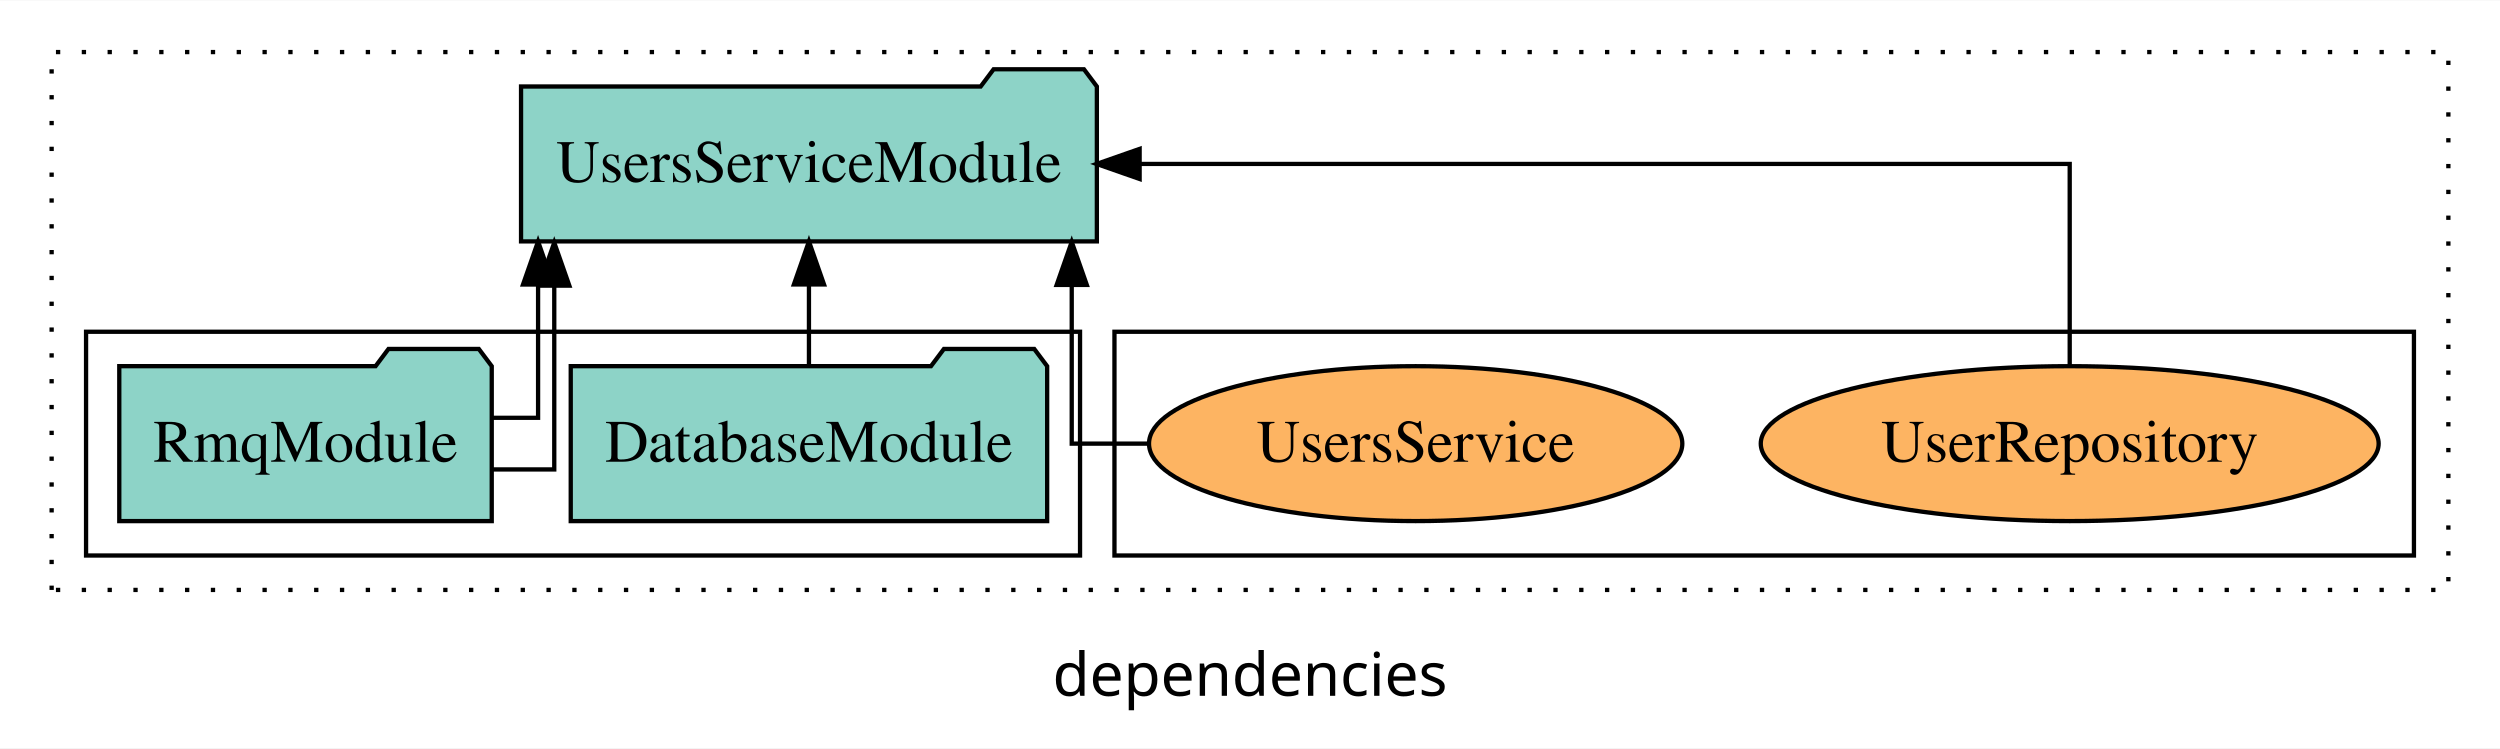
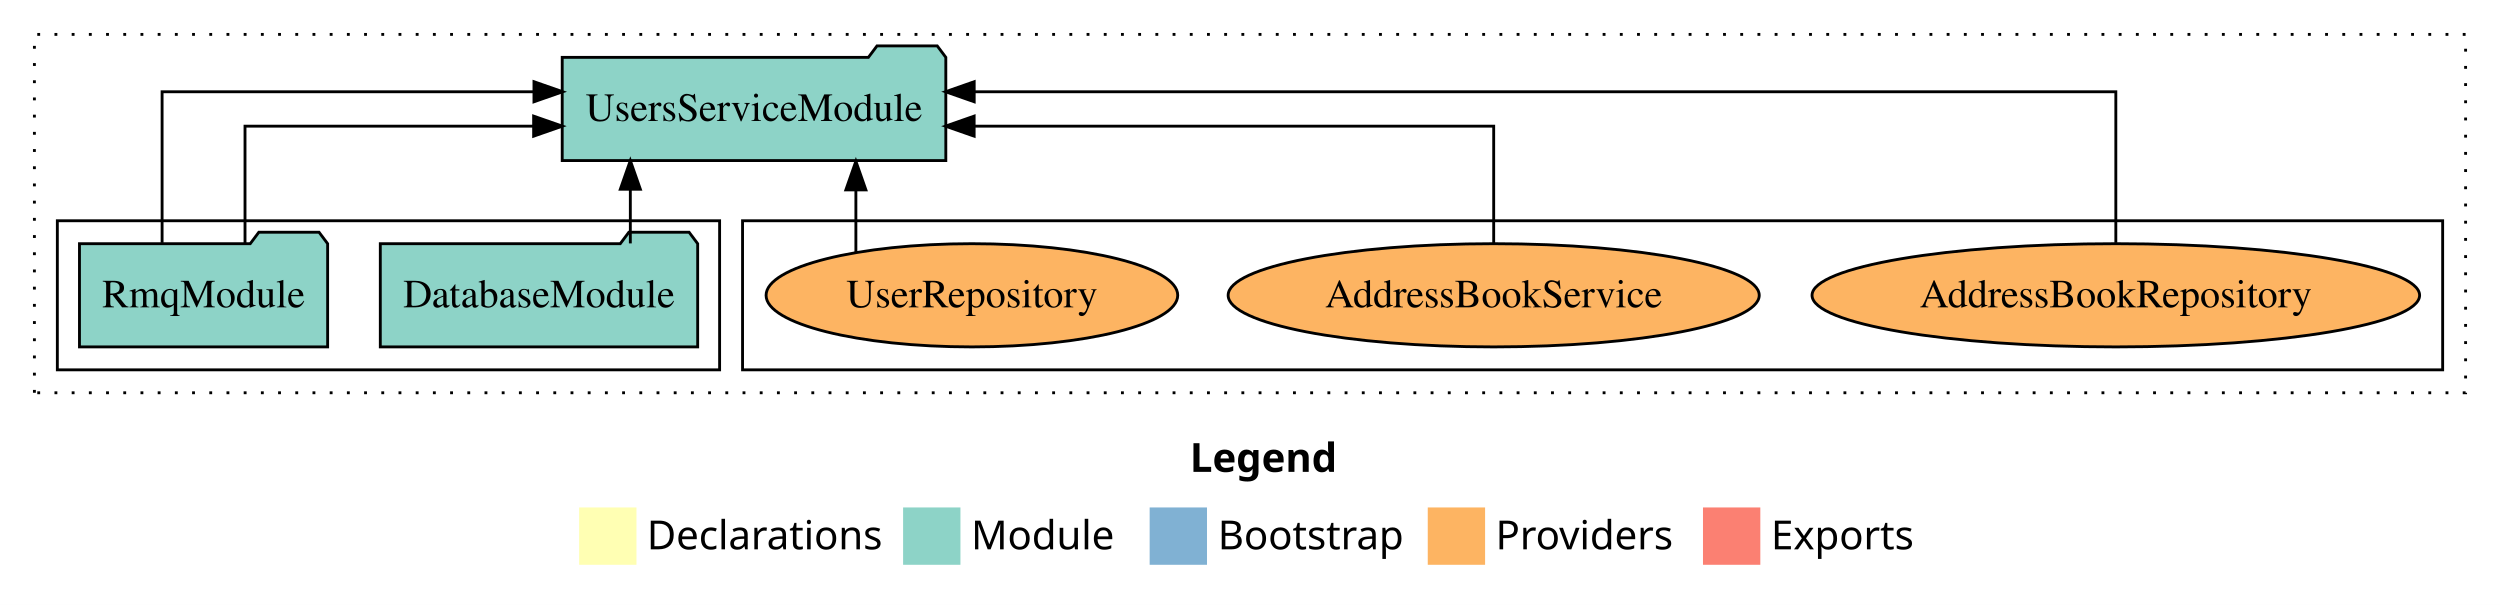
- <svg xmlns="http://www.w3.org/2000/svg" width="581pt" height="174pt" viewBox="0.00 0.00 581.00 173.80">
-   <g id="graph0" class="graph" transform="scale(1 1) rotate(0) translate(4 169.8)">
-     <polygon fill="white" stroke="transparent" points="-4,4 -4,-169.8 577,-169.8 577,4 -4,4" />
-     <text text-anchor="middle" x="286.5" y="-8.2" font-family="sans-serif" font-size="14.00">dependencies</text>
+ <svg xmlns="http://www.w3.org/2000/svg" width="872pt" height="211pt" viewBox="0.00 0.00 872.00 211.00">
+   <g id="graph0" class="graph" transform="scale(1 1) rotate(0) translate(4 207)">
+     <polygon fill="white" stroke="transparent" points="-4,4 -4,-207 868,-207 868,4 -4,4" />
+     <text text-anchor="start" x="411.01" y="-42.4" font-family="Times-12" font-weight="bold" font-size="14.00">Legend</text>
+     <polygon fill="#ffffb3" stroke="transparent" points="198,-10 198,-30 218,-30 218,-10 198,-10" />
+     <text text-anchor="start" x="221.63" y="-15.4" font-family="Times-12" font-size="14.00">  Declarations</text>
+     <polygon fill="#8dd3c7" stroke="transparent" points="311,-10 311,-30 331,-30 331,-10 311,-10" />
+     <text text-anchor="start" x="334.73" y="-15.4" font-family="Times-12" font-size="14.00">  Module</text>
+     <polygon fill="#80b1d3" stroke="transparent" points="397,-10 397,-30 417,-30 417,-10 397,-10" />
+     <text text-anchor="start" x="420.78" y="-15.4" font-family="Times-12" font-size="14.00">  Bootstrap</text>
+     <polygon fill="#fdb462" stroke="transparent" points="494,-10 494,-30 514,-30 514,-10 494,-10" />
+     <text text-anchor="start" x="517.67" y="-15.4" font-family="Times-12" font-size="14.00">  Providers</text>
+     <polygon fill="#fb8072" stroke="transparent" points="590,-10 590,-30 610,-30 610,-10 590,-10" />
+     <text text-anchor="start" x="613.73" y="-15.4" font-family="Times-12" font-size="14.00">  Exports</text>
    <g id="clust1" class="cluster">
-       <polygon fill="none" stroke="black" stroke-dasharray="1,5" points="8,-32.8 8,-157.8 565,-157.8 565,-32.8 8,-32.8" />
+       <polygon fill="none" stroke="black" stroke-dasharray="1,5" points="8,-70 8,-195 856,-195 856,-70 8,-70" />
    </g>
    <g id="clust6" class="cluster">
-       <polygon fill="none" stroke="black" points="255,-40.8 255,-92.8 557,-92.8 557,-40.8 255,-40.8" />
+       <polygon fill="none" stroke="black" points="255,-78 255,-130 848,-130 848,-78 255,-78" />
    </g>
    <g id="clust3" class="cluster">
-       <polygon fill="none" stroke="black" points="16,-40.8 16,-92.8 247,-92.8 247,-40.8 16,-40.8" />
+       <polygon fill="none" stroke="black" points="16,-78 16,-130 247,-130 247,-78 16,-78" />
    </g>
    <g id="node1" class="node">
-       <polygon fill="#8dd3c7" stroke="black" points="239.36,-84.8 236.36,-88.8 215.36,-88.8 212.36,-84.8 128.64,-84.8 128.64,-48.8 239.36,-48.8 239.36,-84.8" />
-       <text text-anchor="middle" x="184" y="-62.6" font-family="Times,serif" font-size="14.00">DatabaseModule</text>
+       <polygon fill="#8dd3c7" stroke="black" points="239.35,-122 236.35,-126 215.35,-126 212.35,-122 128.65,-122 128.65,-86 239.35,-86 239.35,-122" />
+       <text text-anchor="middle" x="184" y="-99.8" font-family="Times,serif" font-size="14.00">DatabaseModule</text>
    </g>
    <g id="node3" class="node">
-       <polygon fill="#8dd3c7" stroke="black" points="250.91,-149.8 247.91,-153.8 226.91,-153.8 223.91,-149.8 117.09,-149.8 117.09,-113.8 250.91,-113.8 250.91,-149.8" />
-       <text text-anchor="middle" x="184" y="-127.6" font-family="Times,serif" font-size="14.00">UsersServiceModule</text>
+       <polygon fill="#8dd3c7" stroke="black" points="325.9,-187 322.9,-191 301.9,-191 298.9,-187 192.1,-187 192.1,-151 325.9,-151 325.9,-187" />
+       <text text-anchor="middle" x="259" y="-164.8" font-family="Times,serif" font-size="14.00">UsersServiceModule</text>
    </g>
    <g id="edge1" class="edge">
-       <path fill="none" stroke="black" d="M184,-84.91C184,-84.91 184,-103.79 184,-103.79" />
-       <polygon fill="black" stroke="black" points="180.5,-103.79 184,-113.79 187.5,-103.79 180.5,-103.79" />
+       <path fill="none" stroke="black" d="M215.86,-122.11C215.86,-122.11 215.86,-140.99 215.86,-140.99" />
+       <polygon fill="black" stroke="black" points="212.36,-140.99 215.86,-150.99 219.36,-140.99 212.36,-140.99" />
    </g>
    <g id="node2" class="node">
-       <polygon fill="#8dd3c7" stroke="black" points="110.28,-84.8 107.28,-88.8 86.28,-88.8 83.28,-84.8 23.72,-84.8 23.72,-48.8 110.28,-48.8 110.28,-84.8" />
-       <text text-anchor="middle" x="67" y="-62.6" font-family="Times,serif" font-size="14.00">RmqModule</text>
+       <polygon fill="#8dd3c7" stroke="black" points="110.28,-122 107.28,-126 86.28,-126 83.28,-122 23.72,-122 23.72,-86 110.28,-86 110.28,-122" />
+       <text text-anchor="middle" x="67" y="-99.8" font-family="Times,serif" font-size="14.00">RmqModule</text>
    </g>
    <g id="edge2" class="edge">
-       <path fill="none" stroke="black" d="M110.52,-60.8C118.74,-60.8 124.81,-60.8 124.81,-60.8 124.81,-60.8 124.81,-103.52 124.81,-103.52" />
-       <polygon fill="black" stroke="black" points="121.31,-103.52 124.81,-113.52 128.31,-103.52 121.31,-103.52" />
+       <path fill="none" stroke="black" d="M81.46,-122.02C81.46,-139.37 81.46,-163 81.46,-163 81.46,-163 182.13,-163 182.13,-163" />
+       <polygon fill="black" stroke="black" points="182.13,-166.5 192.13,-163 182.13,-159.5 182.13,-166.5" />
    </g>
    <g id="edge3" class="edge">
-       <path fill="none" stroke="black" d="M110.37,-72.8C116.66,-72.8 121.05,-72.8 121.05,-72.8 121.05,-72.8 121.05,-103.78 121.05,-103.78" />
-       <polygon fill="black" stroke="black" points="117.55,-103.78 121.05,-113.78 124.55,-103.78 117.55,-103.78" />
+       <path fill="none" stroke="black" d="M52.54,-122.28C52.54,-143.32 52.54,-175 52.54,-175 52.54,-175 182.25,-175 182.25,-175" />
+       <polygon fill="black" stroke="black" points="182.25,-178.5 192.25,-175 182.25,-171.5 182.25,-178.5" />
    </g>
    <g id="node4" class="node">
-       <ellipse fill="#fdb462" stroke="black" cx="477" cy="-66.8" rx="71.8" ry="18" />
-       <text text-anchor="middle" x="477" y="-62.6" font-family="Times,serif" font-size="14.00">UserRepository</text>
+       <ellipse fill="#fdb462" stroke="black" cx="734" cy="-104" rx="105.96" ry="18" />
+       <text text-anchor="middle" x="734" y="-99.8" font-family="Times,serif" font-size="14.00">AddressBookRepository</text>
    </g>
    <g id="edge4" class="edge">
-       <path fill="none" stroke="black" d="M477,-84.91C477,-104.14 477,-131.8 477,-131.8 477,-131.8 260.85,-131.8 260.85,-131.8" />
-       <polygon fill="black" stroke="black" points="260.85,-128.3 250.85,-131.8 260.85,-135.3 260.85,-128.3" />
+       <path fill="none" stroke="black" d="M734,-122.28C734,-143.32 734,-175 734,-175 734,-175 335.8,-175 335.8,-175" />
+       <polygon fill="black" stroke="black" points="335.8,-171.5 325.8,-175 335.8,-178.5 335.8,-171.5" />
    </g>
    <g id="node5" class="node">
-       <ellipse fill="#fdb462" stroke="black" cx="325" cy="-66.8" rx="61.97" ry="18" />
-       <text text-anchor="middle" x="325" y="-62.6" font-family="Times,serif" font-size="14.00">UsersService</text>
+       <ellipse fill="#fdb462" stroke="black" cx="517" cy="-104" rx="92.62" ry="18" />
+       <text text-anchor="middle" x="517" y="-99.8" font-family="Times,serif" font-size="14.00">AddressBookService</text>
    </g>
    <g id="edge5" class="edge">
-       <path fill="none" stroke="black" d="M262.81,-66.8C252.49,-66.8 245.07,-66.8 245.07,-66.8 245.07,-66.8 245.07,-103.69 245.07,-103.69" />
-       <polygon fill="black" stroke="black" points="241.57,-103.69 245.07,-113.69 248.57,-103.69 241.57,-103.69" />
+       <path fill="none" stroke="black" d="M517,-122.02C517,-139.37 517,-163 517,-163 517,-163 335.78,-163 335.78,-163" />
+       <polygon fill="black" stroke="black" points="335.78,-159.5 325.78,-163 335.78,-166.5 335.78,-159.5" />
+     </g>
+     <g id="node6" class="node">
+       <ellipse fill="#fdb462" stroke="black" cx="335" cy="-104" rx="71.79" ry="18" />
+       <text text-anchor="middle" x="335" y="-99.8" font-family="Times,serif" font-size="14.00">UserRepository</text>
+     </g>
+     <g id="edge6" class="edge">
+       <path fill="none" stroke="black" d="M294.53,-119.08C294.53,-119.08 294.53,-140.76 294.53,-140.76" />
+       <polygon fill="black" stroke="black" points="291.03,-140.76 294.53,-150.76 298.03,-140.76 291.03,-140.76" />
    </g>
  </g>
</svg>
